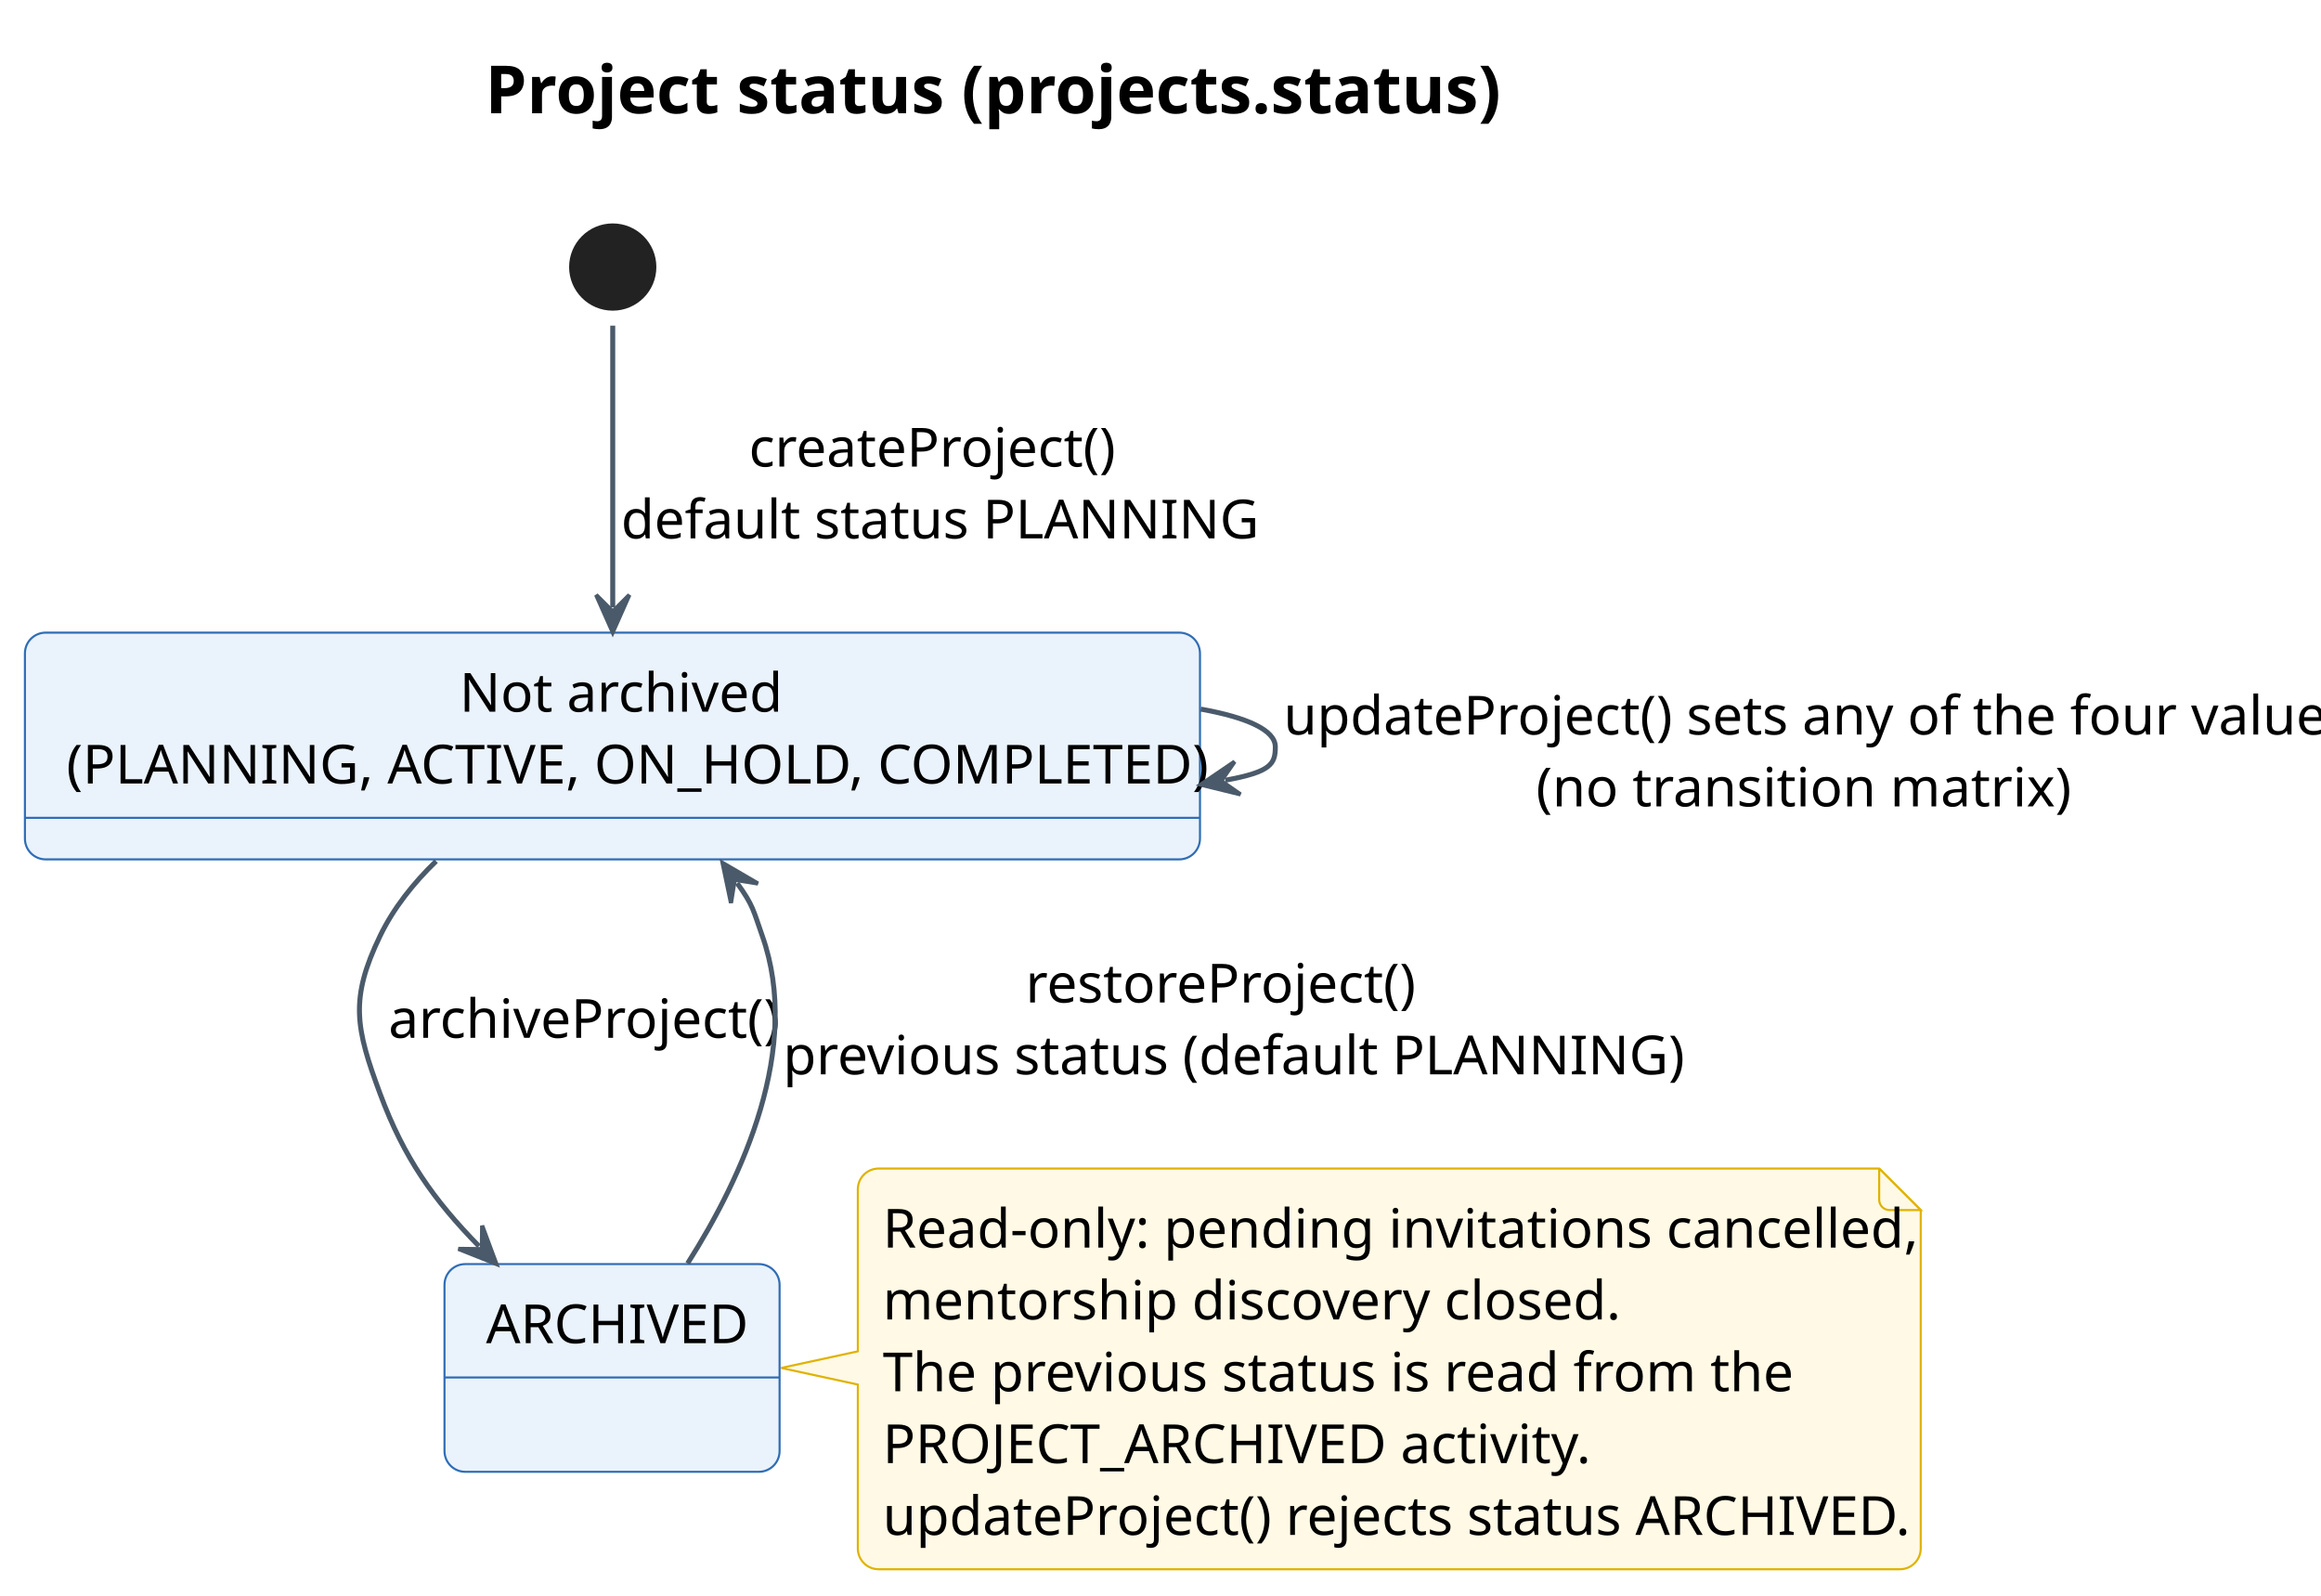
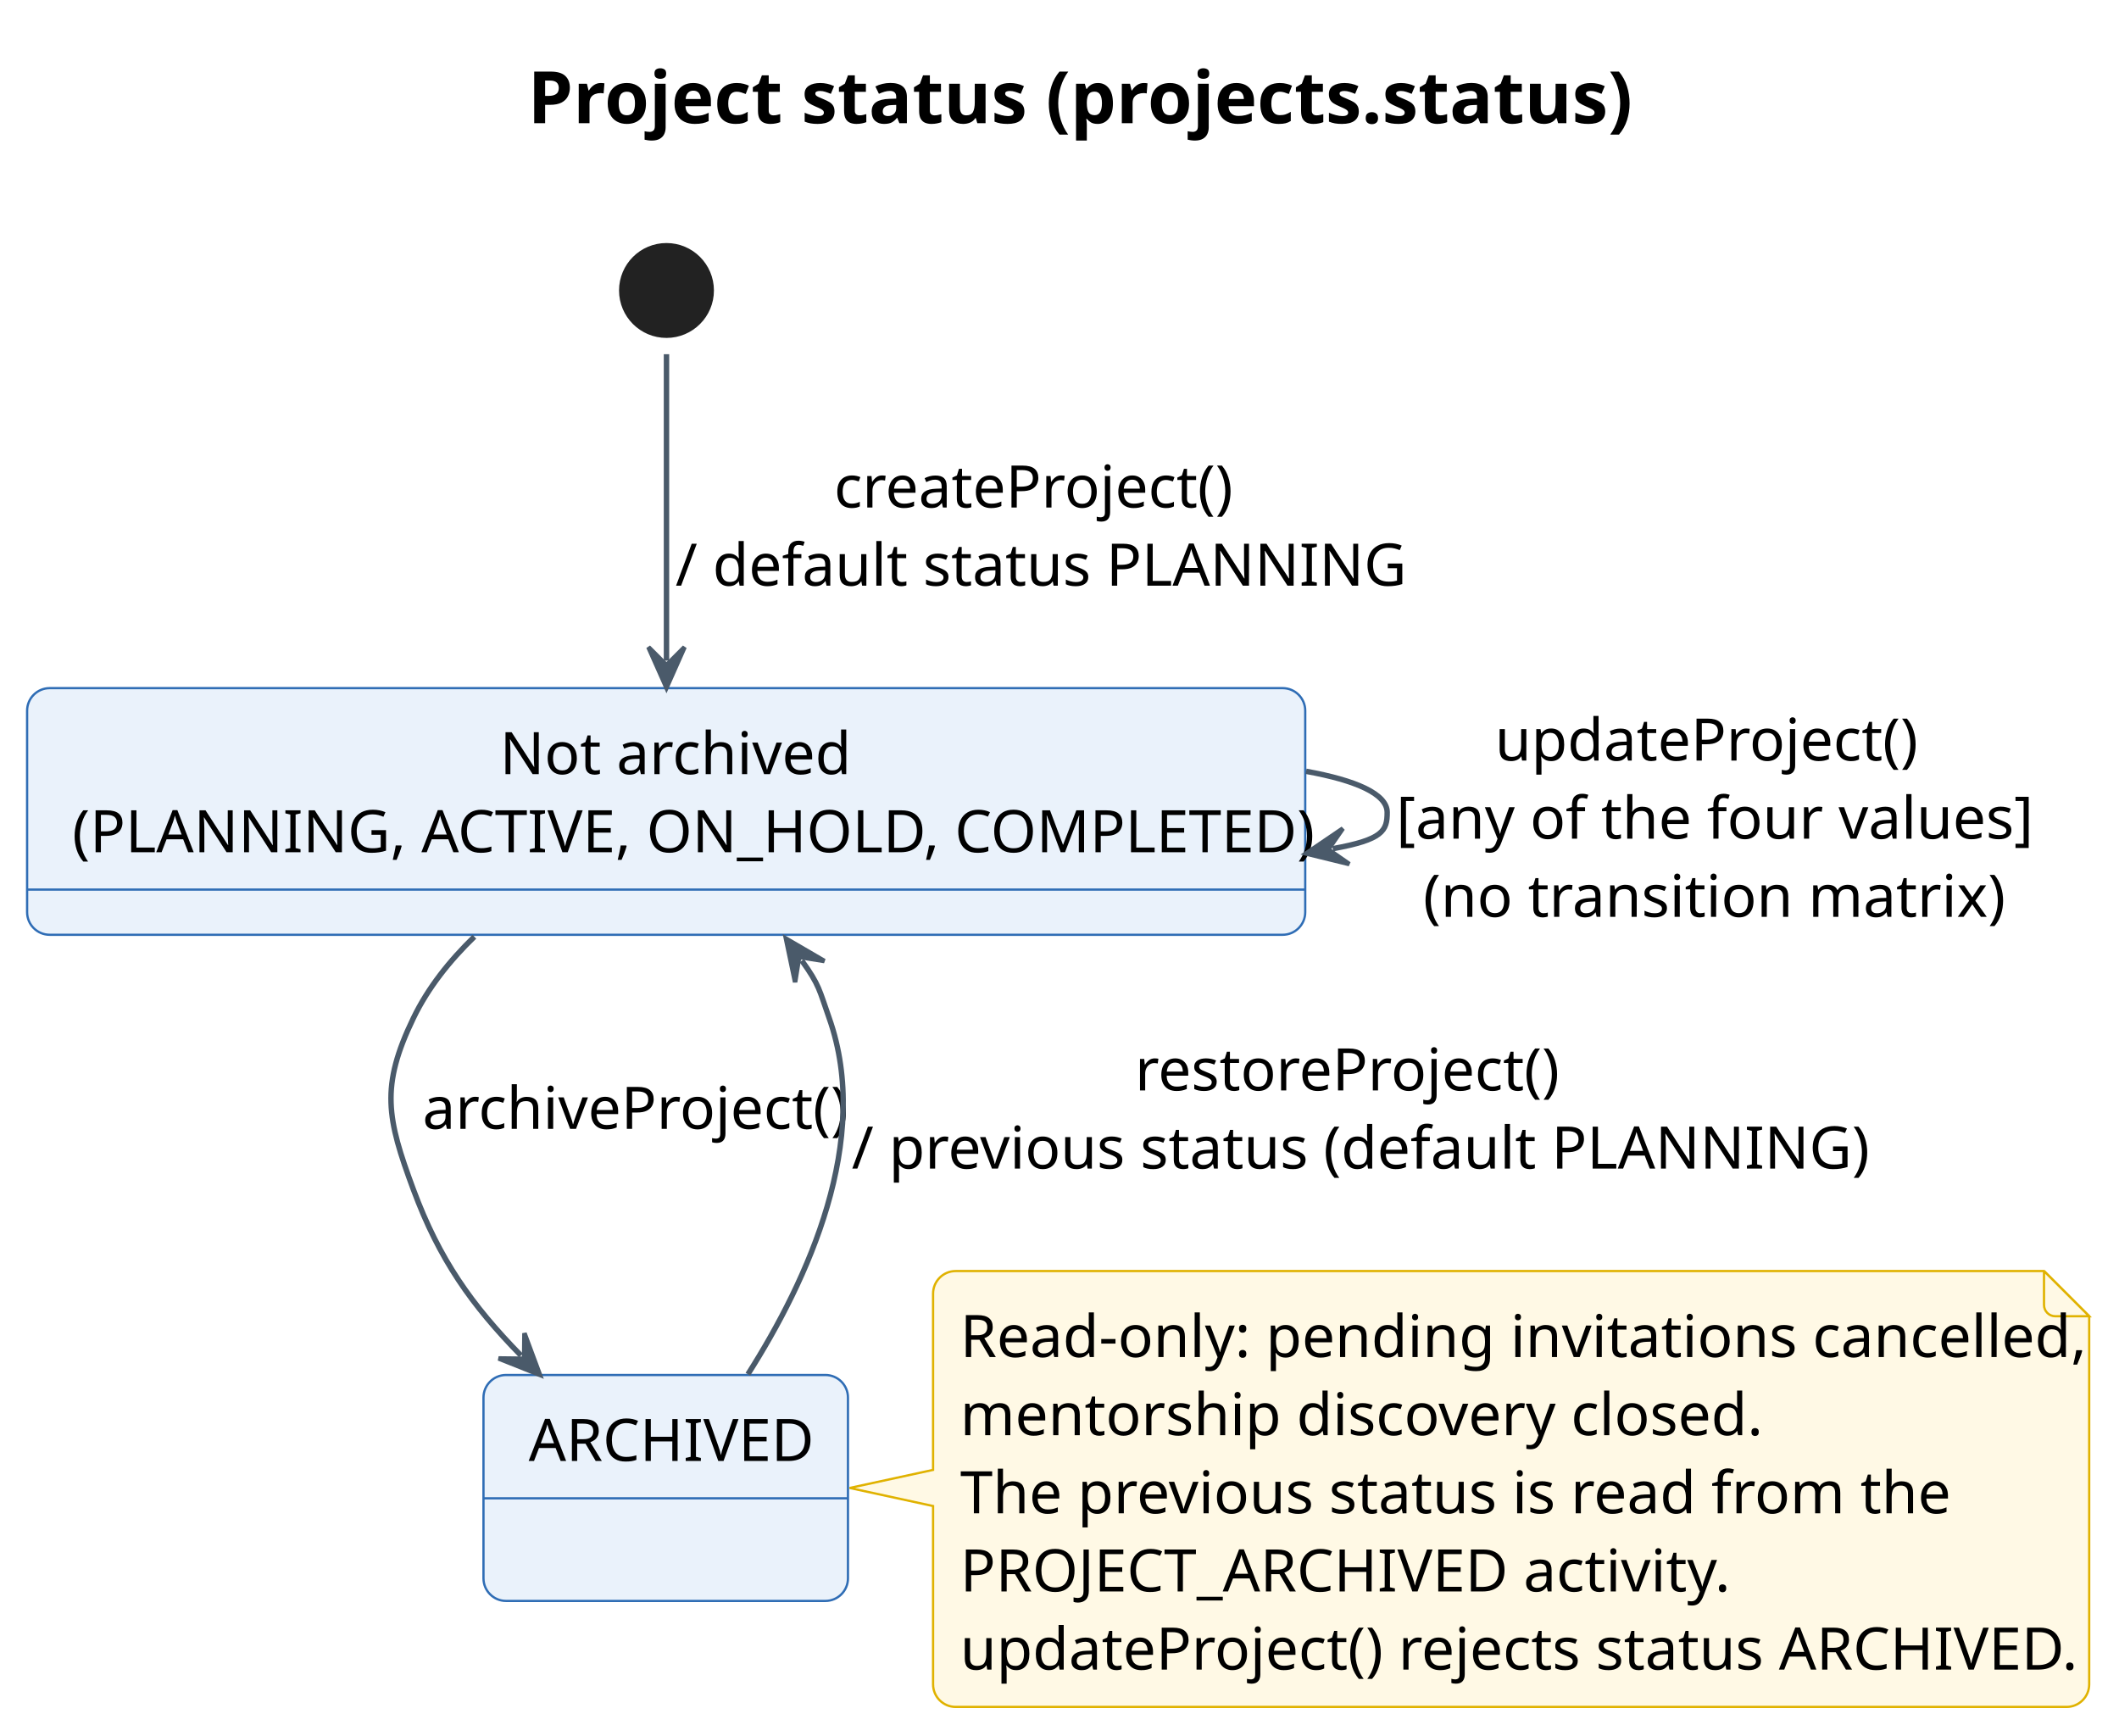
- <svg xmlns="http://www.w3.org/2000/svg" contentStyleType="text/css" height="600px" preserveAspectRatio="none" style="width:873px;height:600px;background:#FFFFFF;" version="1.1" viewBox="0 0 873 600" width="873.438px" zoomAndPan="magnify">
+ <svg xmlns="http://www.w3.org/2000/svg" contentStyleType="text/css" height="800px" preserveAspectRatio="none" style="width:977px;height:800px;background:#FFFFFF;" version="1.1" viewBox="0 0 977 800" width="977.083px" zoomAndPan="magnify">
  <defs />
  <g>
-     <text fill="#000000" font-family="Segoe UI" font-size="25" font-weight="bold" lengthAdjust="spacing" textLength="356.128" x="182.483" y="42.602">Project status (projects.status)</text>
+     <text fill="#000000" font-family="Segoe UI" font-size="33.333" font-weight="bold" lengthAdjust="spacing" textLength="474.837" x="243.31" y="56.803">Project status (projects.status)</text>
    <g id="Open">
-       <rect fill="#EAF2FB" height="85.284" rx="7.812" ry="7.812" style="stroke:#2F6DB5;stroke-width:0.781;" width="441.973" x="9.375" y="237.94" />
-       <line style="stroke:#2F6DB5;stroke-width:0.781;" x1="9.375" x2="451.348" y1="307.599" y2="307.599" />
-       <text fill="#000000" font-family="Segoe UI" font-size="20.312" lengthAdjust="spacing" textLength="115.051" x="172.836" y="267.671">Not archived</text>
-       <text fill="#000000" font-family="Segoe UI" font-size="20.312" lengthAdjust="spacing" textLength="410.723" x="25" y="294.688">(PLANNING, ACTIVE, ON_HOLD, COMPLETED)</text>
+       <rect fill="#EAF2FB" height="113.713" rx="10.417" ry="10.417" style="stroke:#2F6DB5;stroke-width:1.042;" width="589.298" x="12.5" y="317.253" />
+       <line style="stroke:#2F6DB5;stroke-width:1.042;" x1="12.5" x2="601.798" y1="410.132" y2="410.132" />
+       <text fill="#000000" font-family="Segoe UI" font-size="27.083" lengthAdjust="spacing" textLength="153.402" x="230.448" y="356.895">Not archived</text>
+       <text fill="#000000" font-family="Segoe UI" font-size="27.083" lengthAdjust="spacing" textLength="547.631" x="33.333" y="392.918">(PLANNING, ACTIVE, ON_HOLD, COMPLETED)</text>
    </g>
    <g id="ARCHIVED">
-       <rect fill="#EAF2FB" height="78.125" rx="7.812" ry="7.812" style="stroke:#2F6DB5;stroke-width:0.781;" width="126.038" x="167.188" y="475.44" />
-       <line style="stroke:#2F6DB5;stroke-width:0.781;" x1="167.188" x2="293.226" y1="518.082" y2="518.082" />
-       <text fill="#000000" font-family="Segoe UI" font-size="20.312" lengthAdjust="spacing" textLength="94.788" x="182.812" y="505.171">ARCHIVED</text>
+       <rect fill="#EAF2FB" height="104.167" rx="10.417" ry="10.417" style="stroke:#2F6DB5;stroke-width:1.042;" width="168.051" x="222.917" y="633.919" />
+       <line style="stroke:#2F6DB5;stroke-width:1.042;" x1="222.917" x2="390.968" y1="690.776" y2="690.776" />
+       <text fill="#000000" font-family="Segoe UI" font-size="27.083" lengthAdjust="spacing" textLength="126.385" x="243.75" y="673.562">ARCHIVED</text>
    </g>
-     <ellipse cx="230.469" cy="100.439" fill="#222222" rx="15.625" ry="15.625" style="stroke:#222222;stroke-width:1.562;" />
+     <ellipse cx="307.292" cy="133.919" fill="#222222" rx="20.833" ry="20.833" style="stroke:#222222;stroke-width:2.083;" />
    <g id="elem_GMN9">
-       <path d="M322.656,447.315 L322.656,508.252 L293.814,514.502 L322.656,520.752 L322.656,582.4 A7.812,7.812 0 0 0 330.469,590.213 L714.63,590.213 A7.812,7.812 0 0 0 722.443,582.4 L722.443,455.127 L706.818,439.502 L330.469,439.502 A7.812,7.812 0 0 0 322.656,447.315 " fill="#FFF9E5" style="stroke:#E0B200;stroke-width:0.781;" />
-       <path d="M706.818,439.502 L706.818,451.221 A3.906,3.906 0 0 0 710.724,455.127 L722.443,455.127 L706.818,439.502 " fill="#FFF9E5" style="stroke:#E0B200;stroke-width:0.781;" />
-       <text fill="#000000" font-family="Segoe UI" font-size="20.312" lengthAdjust="spacing" textLength="366.974" x="332.031" y="469.234">Read-only: pending invitations cancelled,</text>
-       <text fill="#000000" font-family="Segoe UI" font-size="20.312" lengthAdjust="spacing" textLength="259.401" x="332.031" y="496.251">mentorship discovery closed.</text>
-       <text fill="#000000" font-family="Segoe UI" font-size="20.312" lengthAdjust="spacing" textLength="320.606" x="332.031" y="523.268">The previous status is read from the</text>
-       <text fill="#000000" font-family="Segoe UI" font-size="20.312" lengthAdjust="spacing" textLength="255.652" x="332.031" y="550.285">PROJECT_ARCHIVED activity.</text>
-       <text fill="#000000" font-family="Segoe UI" font-size="20.312" lengthAdjust="spacing" textLength="364.474" x="332.031" y="577.303">updateProject() rejects status ARCHIVED.</text>
+       <path d="M430.208,596.419 L430.208,677.669 L391.752,686.003 L430.208,694.336 L430.208,776.534 A10.417,10.417 0 0 0 440.625,786.951 L952.84,786.951 A10.417,10.417 0 0 0 963.257,776.534 L963.257,606.836 L942.423,586.003 L440.625,586.003 A10.417,10.417 0 0 0 430.208,596.419 " fill="#FFF9E5" style="stroke:#E0B200;stroke-width:1.042;" />
+       <path d="M942.423,586.003 L942.423,601.628 A5.208,5.208 0 0 0 947.632,606.836 L963.257,606.836 L942.423,586.003 " fill="#FFF9E5" style="stroke:#E0B200;stroke-width:1.042;" />
+       <text fill="#000000" font-family="Segoe UI" font-size="27.083" lengthAdjust="spacing" textLength="489.298" x="442.708" y="625.645">Read-only: pending invitations cancelled,</text>
+       <text fill="#000000" font-family="Segoe UI" font-size="27.083" lengthAdjust="spacing" textLength="345.868" x="442.708" y="661.668">mentorship discovery closed.</text>
+       <text fill="#000000" font-family="Segoe UI" font-size="27.083" lengthAdjust="spacing" textLength="427.475" x="442.708" y="697.691">The previous status is read from the</text>
+       <text fill="#000000" font-family="Segoe UI" font-size="27.083" lengthAdjust="spacing" textLength="340.869" x="442.708" y="733.714">PROJECT_ARCHIVED activity.</text>
+       <text fill="#000000" font-family="Segoe UI" font-size="27.083" lengthAdjust="spacing" textLength="485.966" x="442.708" y="769.737">updateProject() rejects status ARCHIVED.</text>
    </g>
-     <polygon fill="#4A5A6A" points="230.469,237.817,236.719,223.754,230.469,230.004,224.219,223.754,230.469,237.817" style="stroke:#4A5A6A;stroke-width:1.562;" />
-     <path d="M230.469,122.469 C230.469,149.15 230.469,191.656 230.469,228.442 " fill="none" style="stroke:#4A5A6A;stroke-width:1.875;" />
-     <text fill="#000000" font-family="Segoe UI" font-size="20.312" lengthAdjust="spacing" textLength="129.314" x="281.687" y="175.484">createProject()</text>
-     <text fill="#000000" font-family="Segoe UI" font-size="20.312" lengthAdjust="spacing" textLength="225.5" x="233.594" y="202.501">default status PLANNING</text>
-     <polygon fill="#4A5A6A" points="451.634,295.116,466.581,298.774,459.322,293.731,464.365,286.472,451.634,295.116" style="stroke:#4A5A6A;stroke-width:1.562;" />
-     <path d="M451.634,266.7 C468.976,269.825 479.688,274.56 479.688,280.908 C479.688,287.256 478.203,290.33 460.86,293.454 " fill="none" style="stroke:#4A5A6A;stroke-width:1.875;" />
-     <text fill="#000000" font-family="Segoe UI" font-size="20.312" lengthAdjust="spacing" textLength="377.229" x="482.812" y="276.265">updateProject() sets any of the four values</text>
-     <text fill="#000000" font-family="Segoe UI" font-size="20.312" lengthAdjust="spacing" textLength="187.315" x="577.769" y="303.282">(no transition matrix)</text>
-     <polygon fill="#4A5A6A" points="186.71,475.409,181.353,460.983,181.25,469.822,172.412,469.719,186.71,475.409" style="stroke:#4A5A6A;stroke-width:1.562;" />
-     <path d="M164.034,323.896 C155.524,332.128 148.029,341.517 142.969,352.002 C131.498,375.768 133.782,386.639 142.969,411.377 C151.962,435.595 163.055,451.2 180.158,468.704 " fill="none" style="stroke:#4A5A6A;stroke-width:1.875;" />
-     <text fill="#000000" font-family="Segoe UI" font-size="20.312" lengthAdjust="spacing" textLength="137.952" x="146.094" y="390.327">archiveProject()</text>
-     <polygon fill="#4A5A6A" points="271.781,324.555,274.944,339.616,276.354,330.89,285.079,332.3,271.781,324.555" style="stroke:#4A5A6A;stroke-width:1.562;" />
-     <path d="M258.619,475.19 C279.378,442.557 301.627,394.135 286.719,352.002 C283.3,342.341 283.393,340.642 277.268,332.157 " fill="none" style="stroke:#4A5A6A;stroke-width:1.875;" />
-     <text fill="#000000" font-family="Segoe UI" font-size="20.312" lengthAdjust="spacing" textLength="137.179" x="385.749" y="377.046">restoreProject()</text>
-     <text fill="#000000" font-family="Segoe UI" font-size="20.312" lengthAdjust="spacing" textLength="319.614" x="294.531" y="404.063">previous status (default PLANNING)</text>
+     <polygon fill="#4A5A6A" points="307.292,317.089,315.625,298.339,307.292,306.672,298.958,298.339,307.292,317.089" style="stroke:#4A5A6A;stroke-width:2.083;" />
+     <path d="M307.292,163.292 C307.292,198.866 307.292,255.542 307.292,304.589 " fill="none" style="stroke:#4A5A6A;stroke-width:2.5;" />
+     <text fill="#000000" font-family="Segoe UI" font-size="27.083" lengthAdjust="spacing" textLength="172.418" x="384.569" y="233.978">createProject()</text>
+     <text fill="#000000" font-family="Segoe UI" font-size="27.083" lengthAdjust="spacing" textLength="318.639" x="311.458" y="270.001">/ default status PLANNING</text>
+     <polygon fill="#4A5A6A" points="602.178,393.488,622.108,398.365,612.43,391.641,619.154,381.962,602.178,393.488" style="stroke:#4A5A6A;stroke-width:2.083;" />
+     <path d="M602.178,355.601 C625.302,359.766 639.583,366.081 639.583,374.544 C639.583,383.008 637.604,387.106 614.48,391.272 " fill="none" style="stroke:#4A5A6A;stroke-width:2.5;" />
+     <text fill="#000000" font-family="Segoe UI" font-size="27.083" lengthAdjust="spacing" textLength="183.527" x="689.301" y="350.645">updateProject()</text>
+     <text fill="#000000" font-family="Segoe UI" font-size="27.083" lengthAdjust="spacing" textLength="274.629" x="643.75" y="386.668">[any of the four values]</text>
+     <text fill="#000000" font-family="Segoe UI" font-size="27.083" lengthAdjust="spacing" textLength="249.754" x="656.187" y="422.691">(no transition matrix)</text>
+     <polygon fill="#4A5A6A" points="248.947,633.879,241.804,614.644,241.667,626.429,229.883,626.292,248.947,633.879" style="stroke:#4A5A6A;stroke-width:2.083;" />
+     <path d="M218.712,431.862 C207.365,442.837 197.372,455.356 190.625,469.336 C175.331,501.024 178.376,515.518 190.625,548.503 C202.616,580.793 217.407,601.6 240.211,624.939 " fill="none" style="stroke:#4A5A6A;stroke-width:2.5;" />
+     <text fill="#000000" font-family="Segoe UI" font-size="27.083" lengthAdjust="spacing" textLength="183.937" x="194.792" y="520.437">archiveProject()</text>
+     <polygon fill="#4A5A6A" points="362.375,432.741,366.592,452.821,368.472,441.187,380.106,443.066,362.375,432.741" style="stroke:#4A5A6A;stroke-width:2.083;" />
+     <path d="M344.825,633.587 C372.504,590.076 402.17,525.513 382.292,469.336 C377.734,456.455 377.857,454.189 369.691,442.876 " fill="none" style="stroke:#4A5A6A;stroke-width:2.5;" />
+     <text fill="#000000" font-family="Segoe UI" font-size="27.083" lengthAdjust="spacing" textLength="182.905" x="523.318" y="502.728">restoreProject()</text>
+     <text fill="#000000" font-family="Segoe UI" font-size="27.083" lengthAdjust="spacing" textLength="444.124" x="392.708" y="538.751">/ previous status (default PLANNING)</text>
  </g>
</svg>
